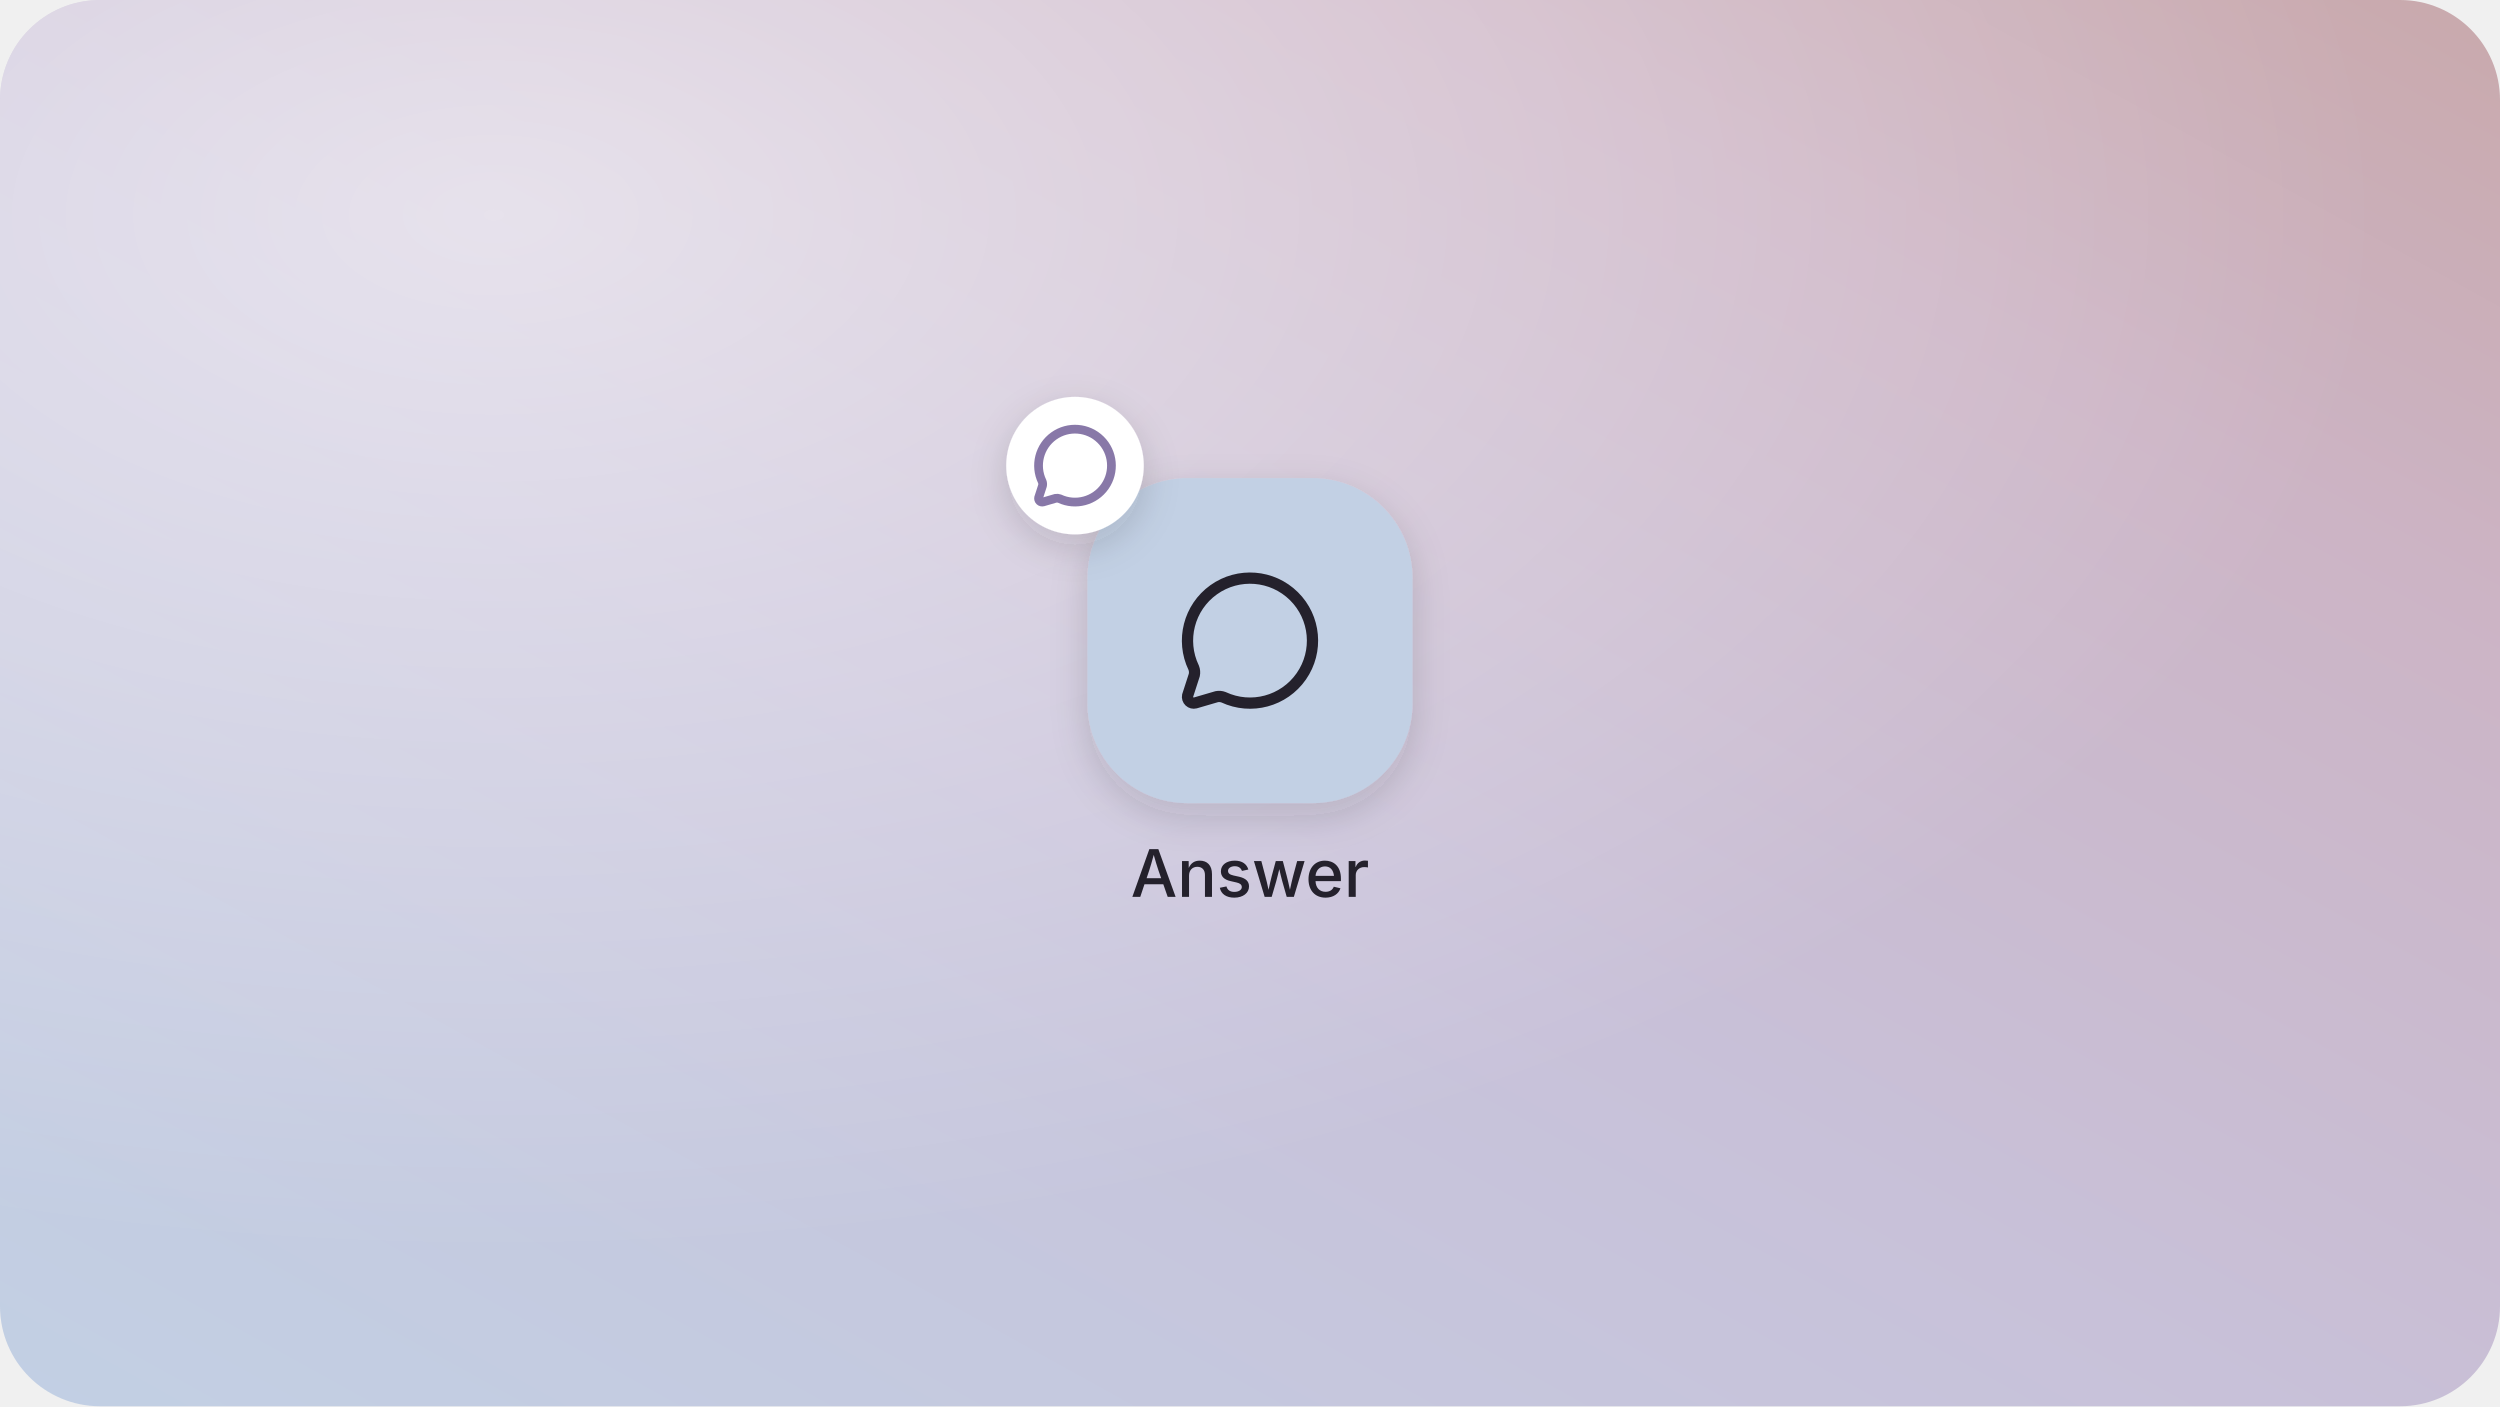
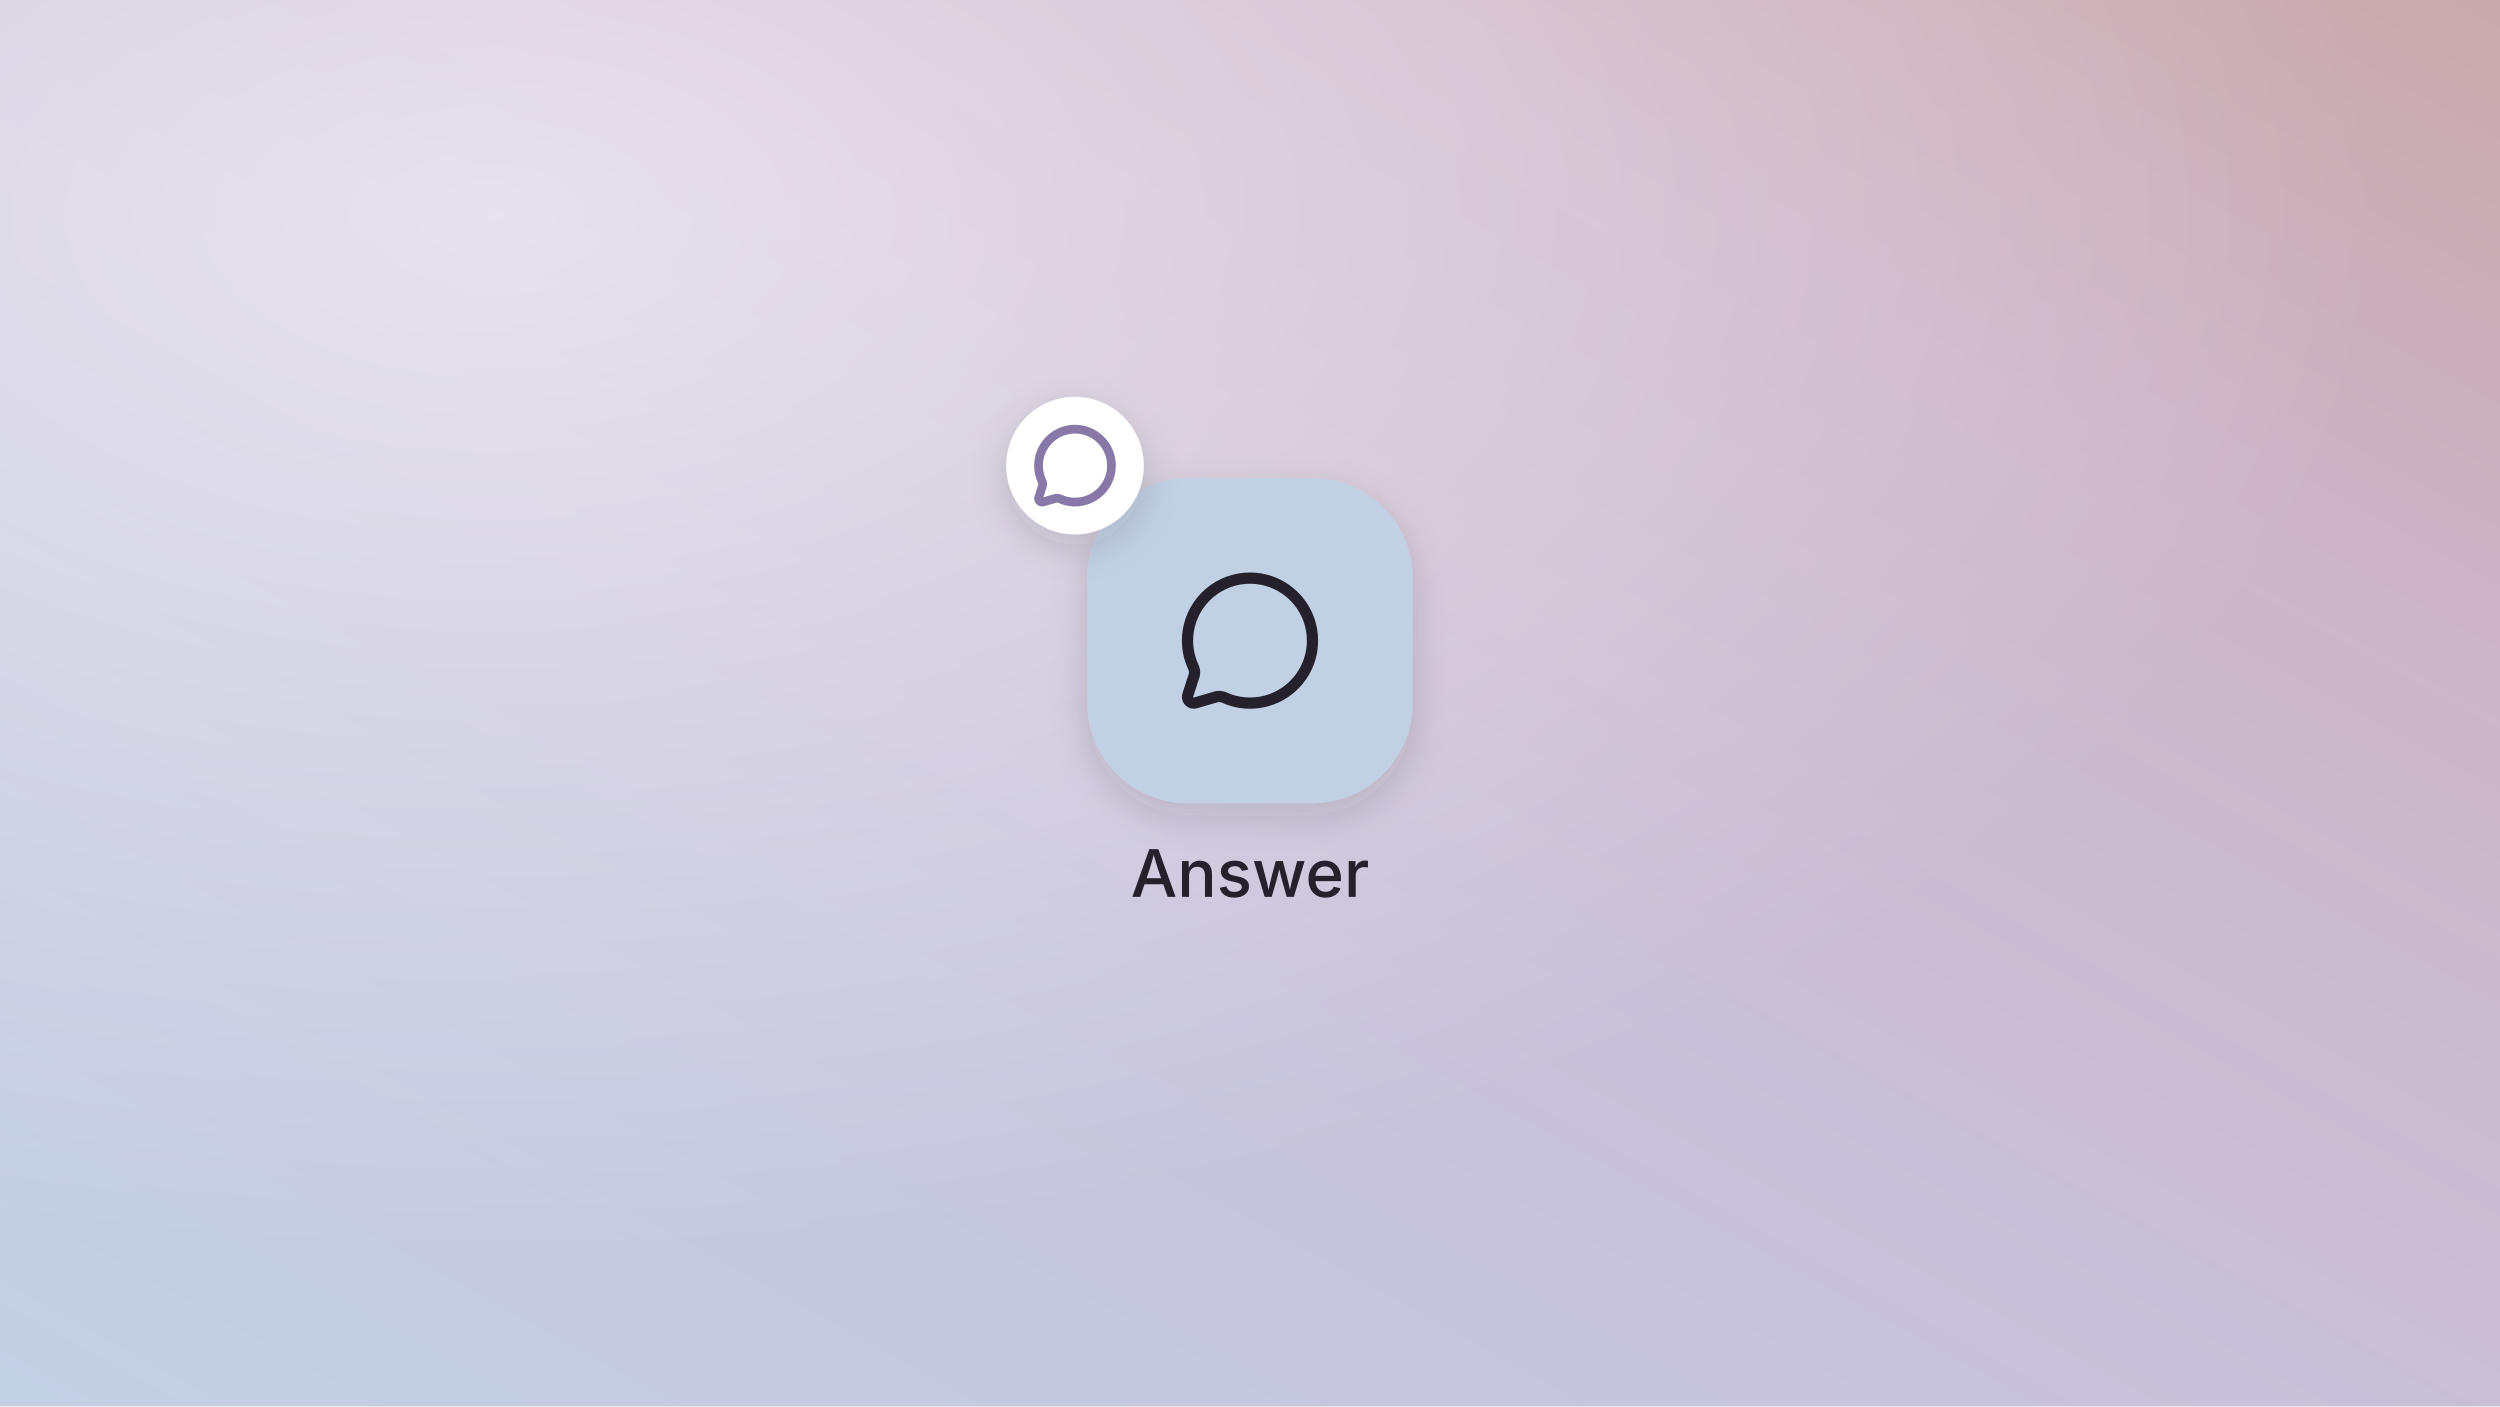
<svg xmlns="http://www.w3.org/2000/svg" viewBox="0 0 400 225" width="400" height="225" role="img" aria-label="Minimal chat">
  <defs>
    <linearGradient id="backdrop" x1="0" y1="1" x2="1" y2="0">
      <stop offset="0" stop-color="#c2d0e4" />
      <stop offset="0.45" stop-color="#c8c1d9" />
      <stop offset="0.78" stop-color="#ccb4c5" />
      <stop offset="1" stop-color="#c9a9ac" />
    </linearGradient>
    <radialGradient id="glow" cx="0.2" cy="0.15" r="0.75">
      <stop offset="0" stop-color="#ffffff" stop-opacity="0.55" />
      <stop offset="1" stop-color="#ffffff" stop-opacity="0" />
    </radialGradient>
    <filter id="lift" x="-30%" y="-30%" width="160%" height="170%">
      <feDropShadow dx="0" dy="2" stdDeviation="3" flood-color="#2a2238" flood-opacity="0.16" />
    </filter>
    <marker id="head" viewBox="0 0 10 10" refX="5" refY="5" markerWidth="6" markerHeight="6" orient="auto-start-reverse">
      <path d="M1 1 L9 5 L1 9 Z" fill="#8878a8" />
    </marker>
  </defs>
-   <rect width="400" height="225" rx="16" fill="url(#backdrop)" />
-   <rect width="400" height="225" rx="16" fill="url(#glow)" />
+   <rect width="400" height="225" fill="url(#backdrop)" />
+   <rect width="400" height="225" fill="url(#glow)" />
  <g fill="none" stroke="#8878a8" stroke-opacity="0.7" stroke-width="1.8" stroke-linecap="round" marker-end="url(#head)">
    
  </g>
  <g font-family="'Geist Sans', 'Inter', ui-sans-serif, system-ui, sans-serif" font-size="10.5" font-weight="500" fill="#24212c">
    <g>
      <rect x="174" y="76.5" width="52" height="52" rx="16" fill="#c2d0e4" filter="url(#lift)" />
      <g transform="translate(188 90.5)" fill="none" stroke="#24212c" stroke-width="1.8" stroke-linecap="round" stroke-linejoin="round">
        <path d="M2.992 16.342a2 2 0 0 1 .094 1.167l-1.065 3.29a1 1 0 0 0 1.236 1.168l3.413-.998a2 2 0 0 1 1.099.092 10 10 0 1 0-4.777-4.719" />
      </g>
      <g transform="translate(172 74.5)">
        <circle r="11" fill="#ffffff" filter="url(#lift)" />
        <g transform="translate(-7 -7) scale(0.5833)" fill="none" stroke="#8878a8" stroke-width="2.4" stroke-linecap="round" stroke-linejoin="round">
          <path d="M2.992 16.342a2 2 0 0 1 .094 1.167l-1.065 3.29a1 1 0 0 0 1.236 1.168l3.413-.998a2 2 0 0 1 1.099.092 10 10 0 1 0-4.777-4.719" />
        </g>
      </g>
      <text x="200" y="143.5" text-anchor="middle">
        <tspan x="200" dy="0">Answer</tspan>
      </text>
    </g>
  </g>
</svg>
